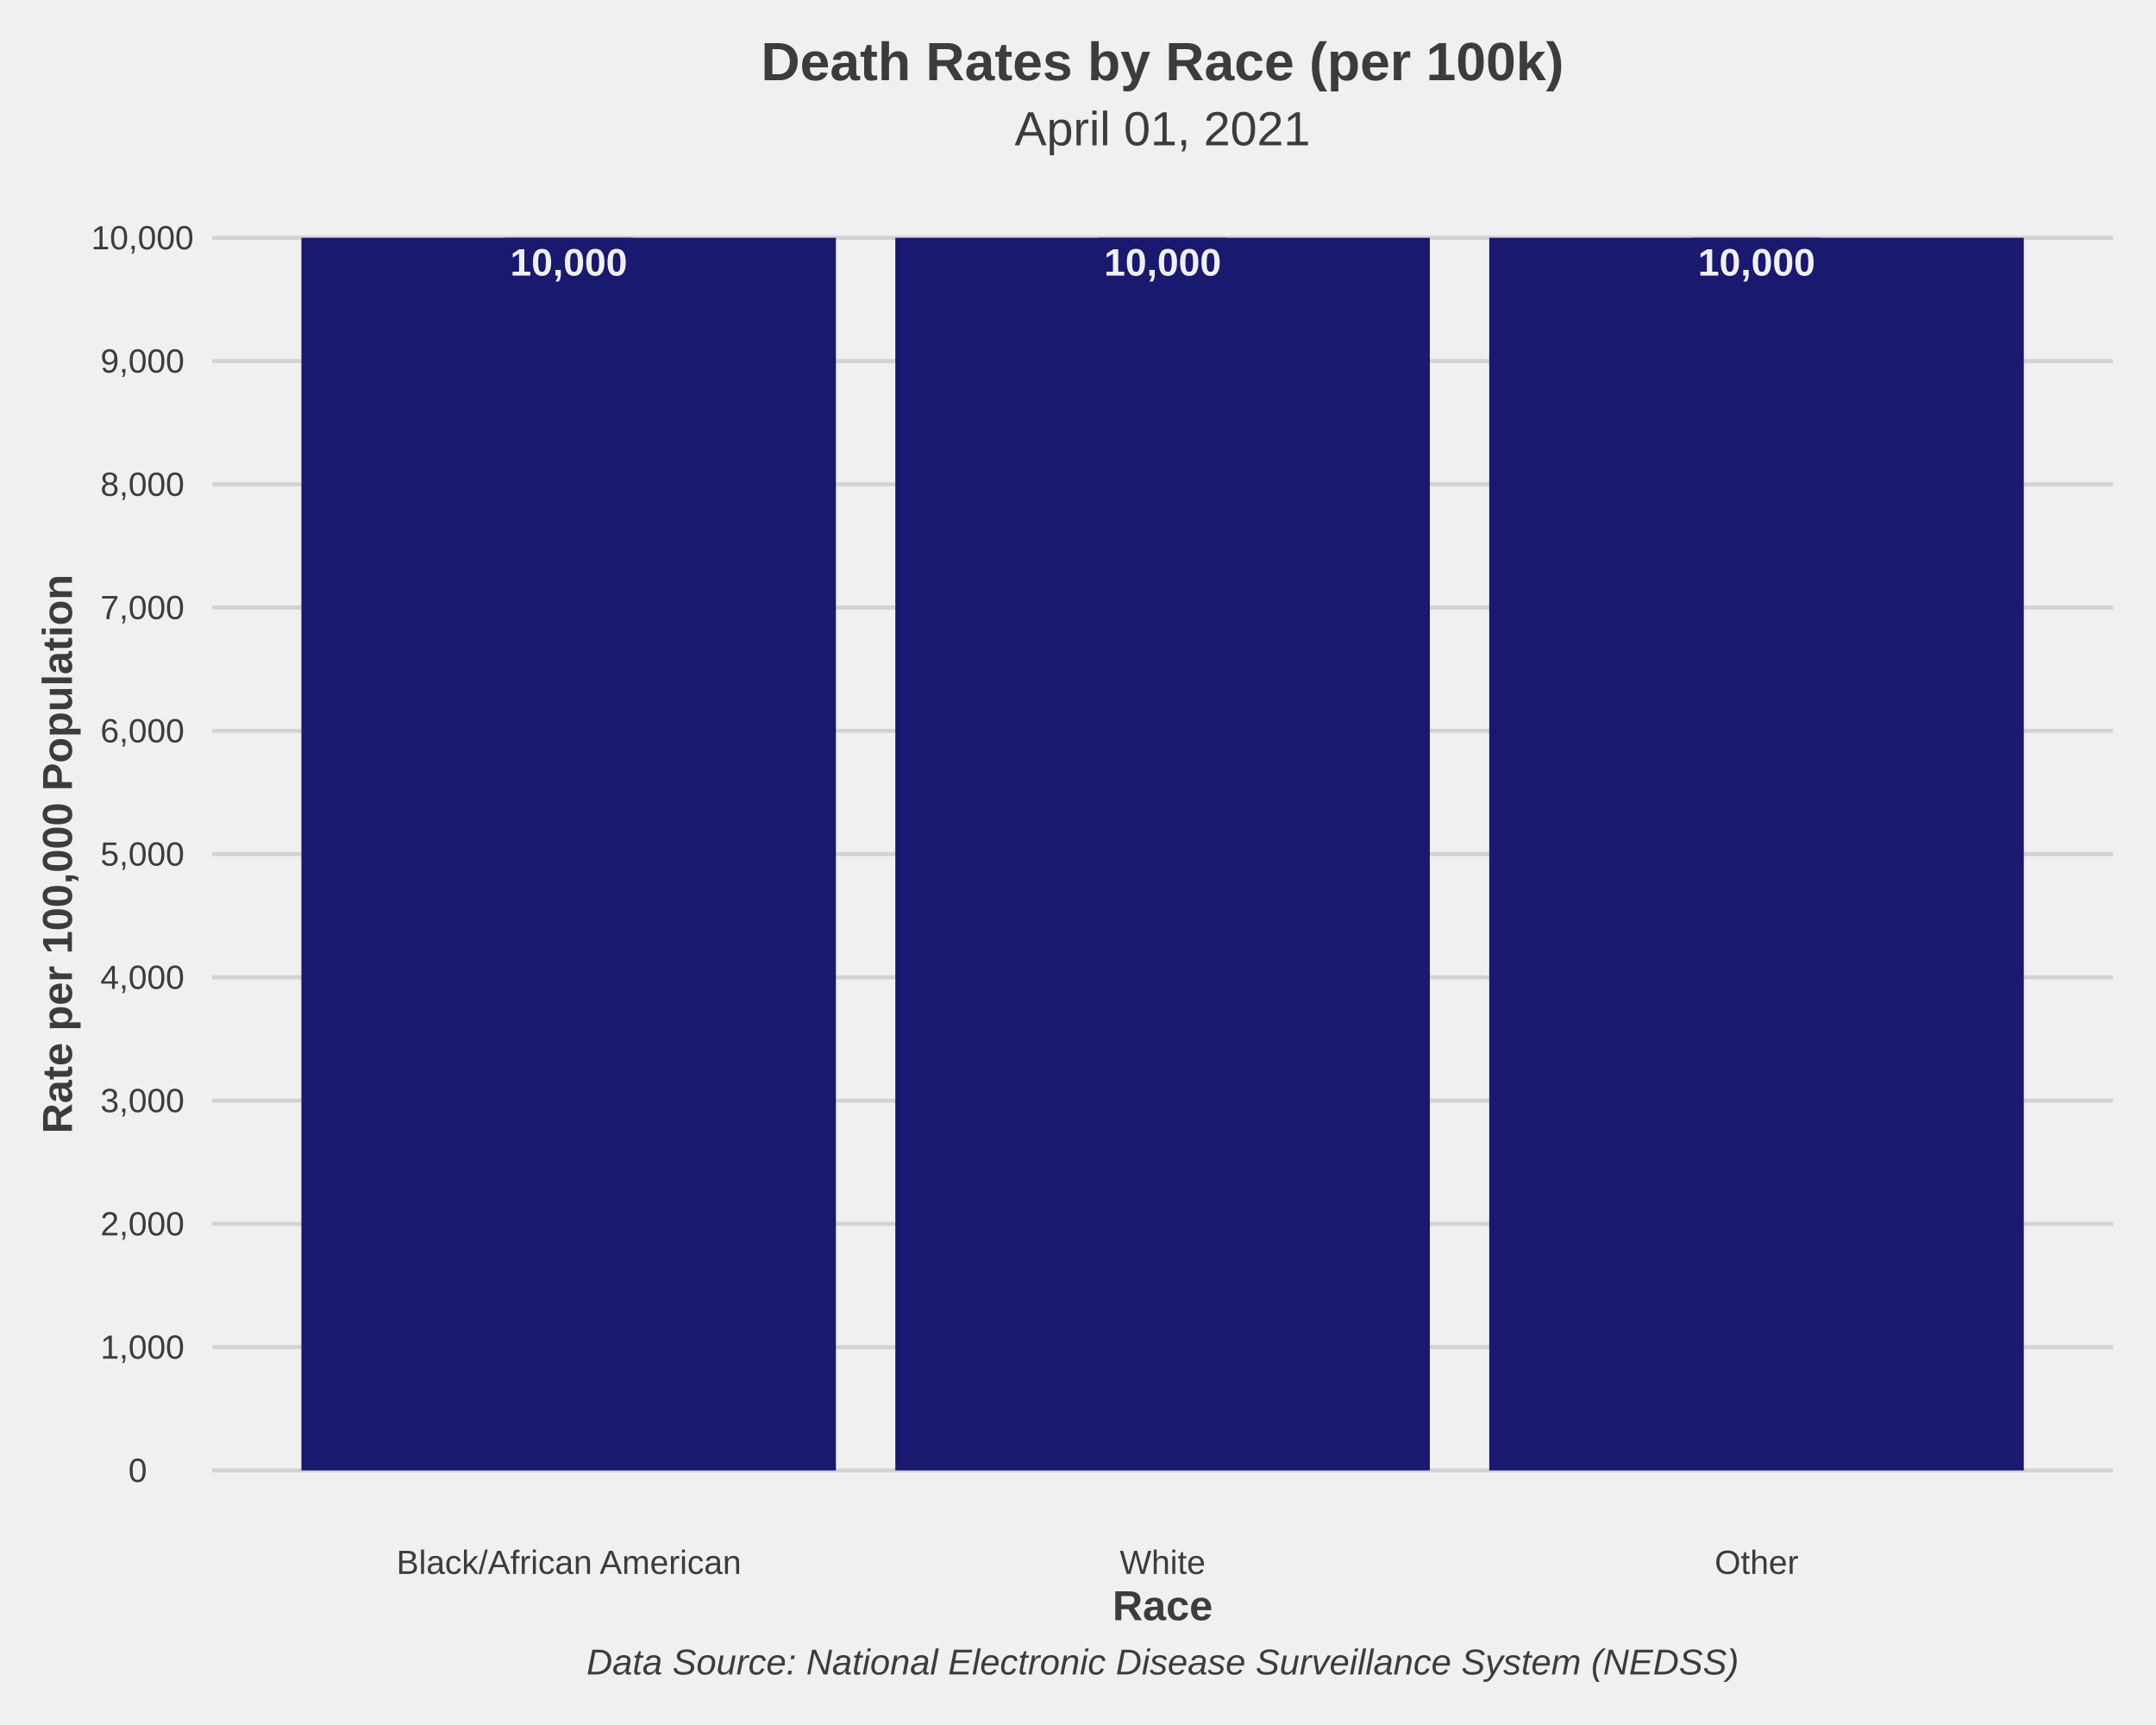
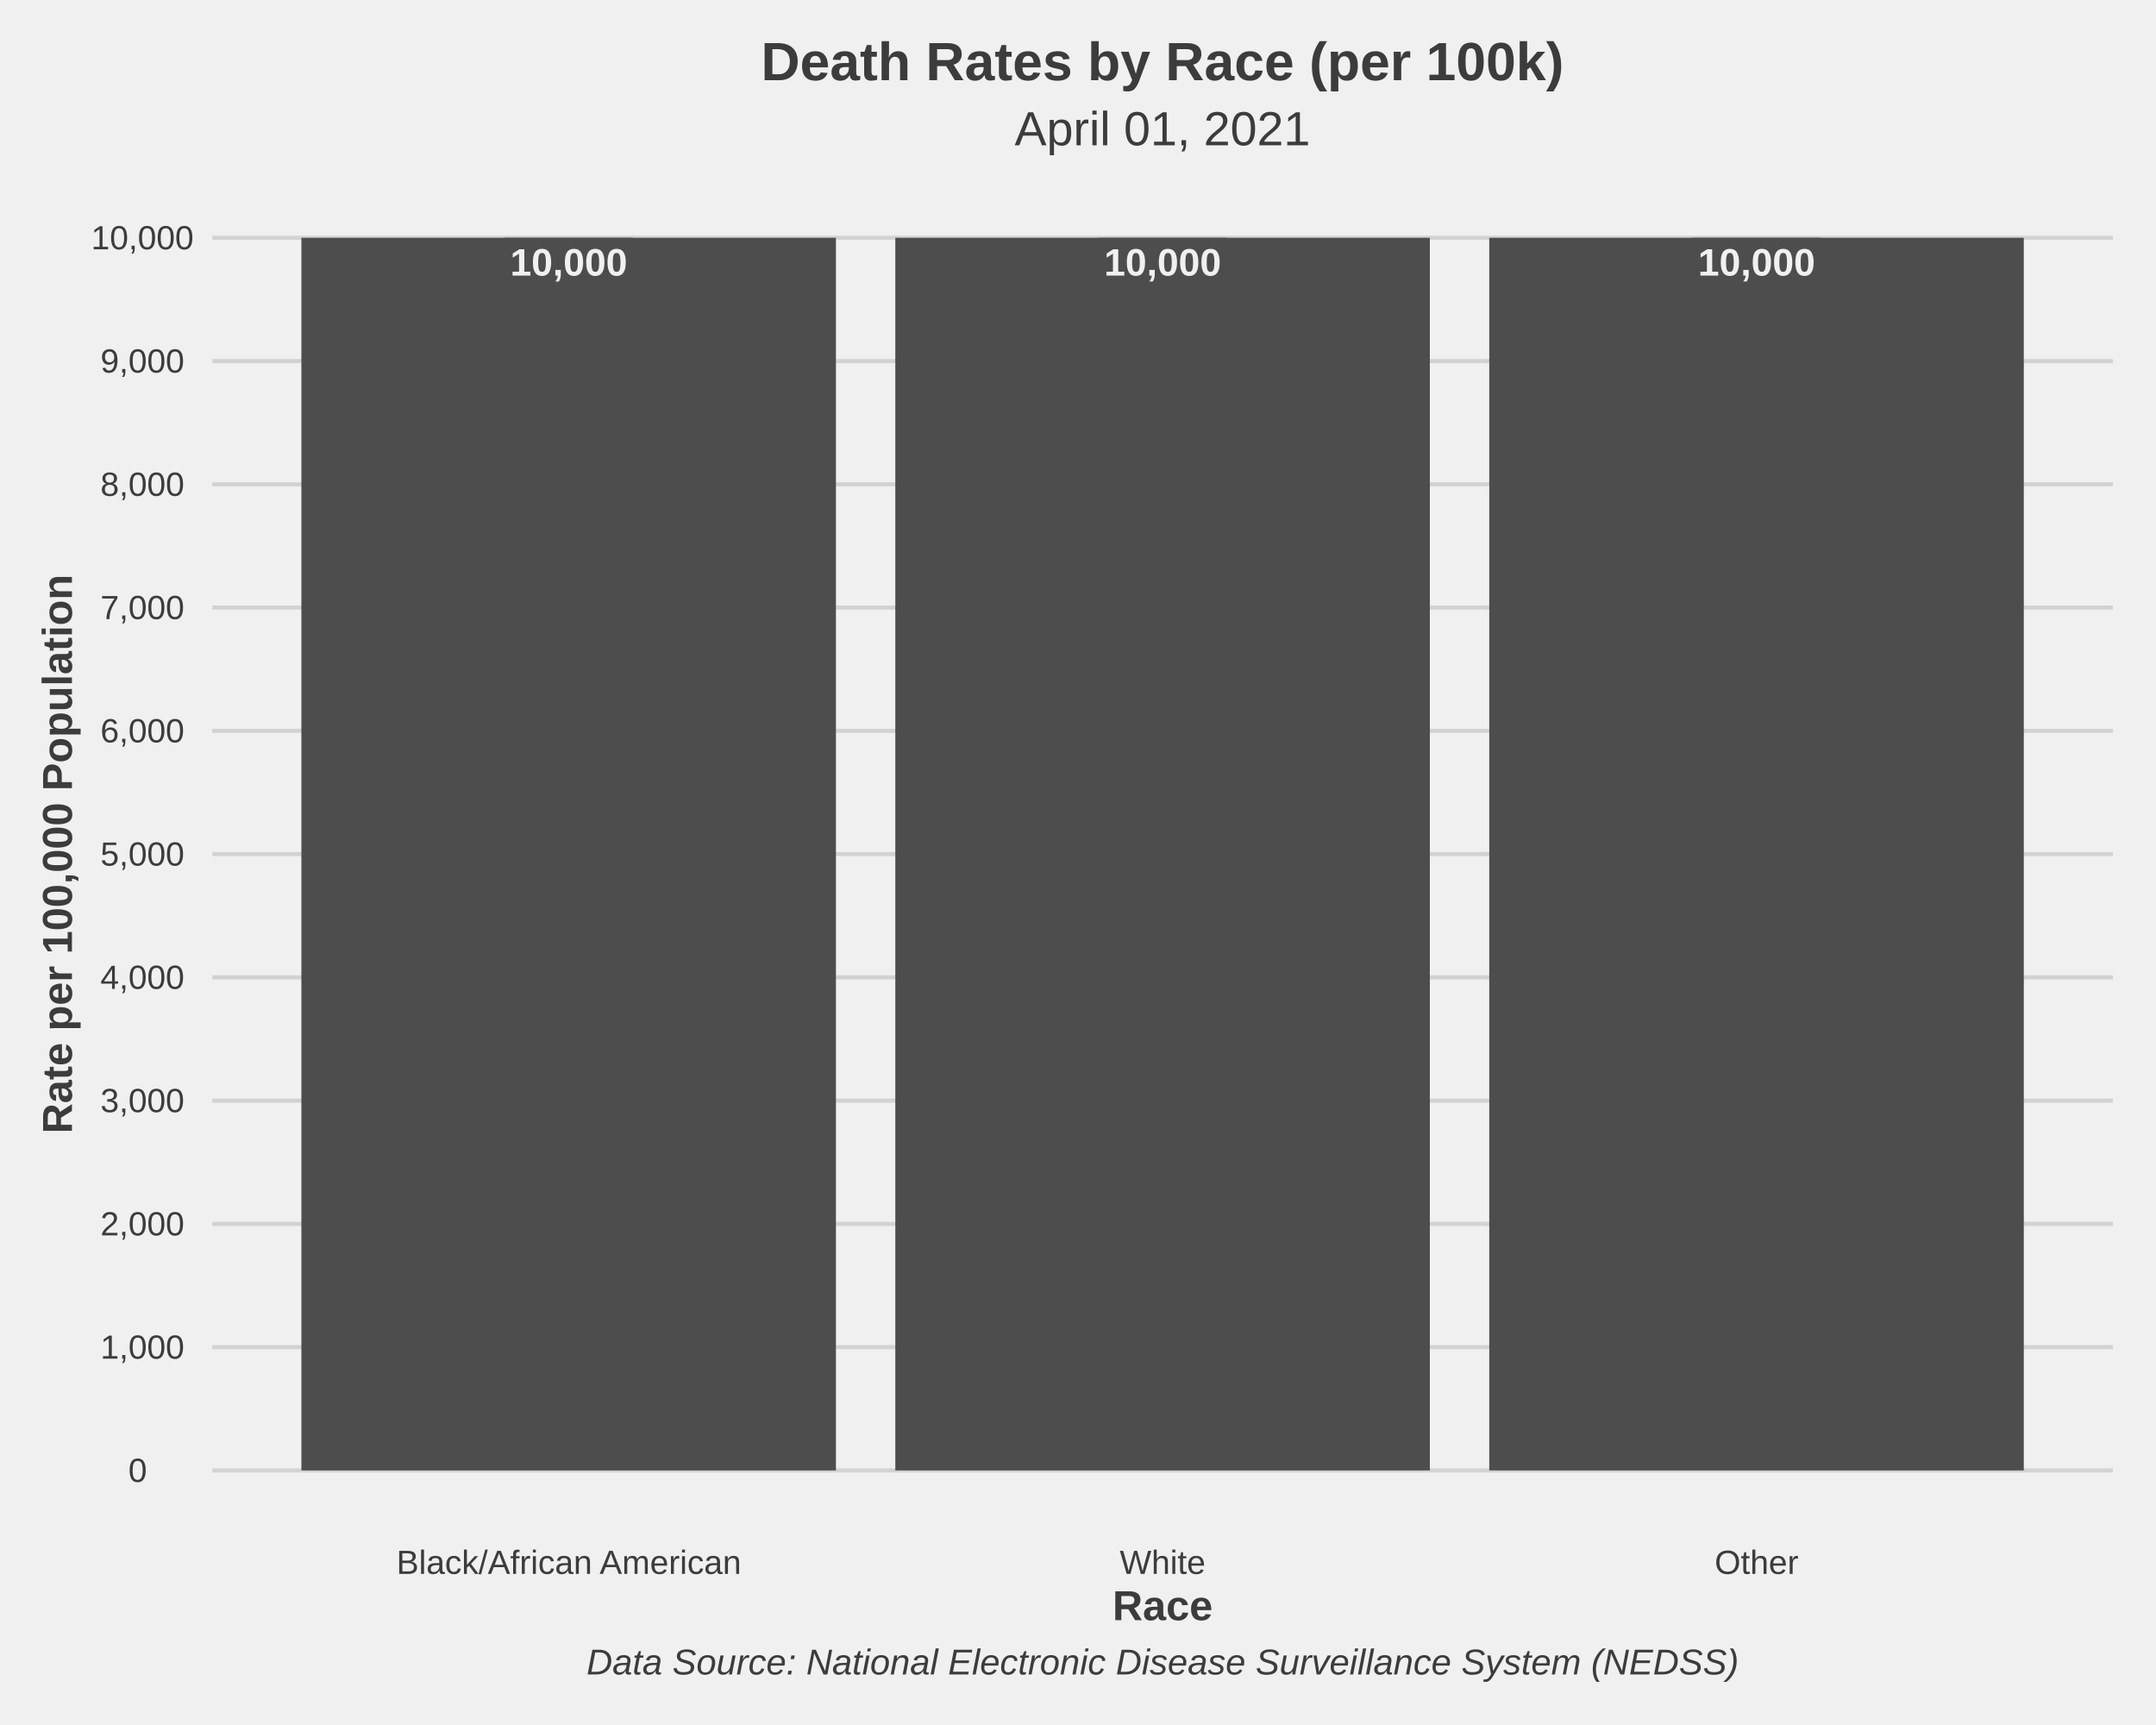
<svg xmlns="http://www.w3.org/2000/svg" viewBox="0 0 720.00 576.00">
  <defs>
    <style type="text/css">
    line, polyline, polygon, path, rect, circle {
      fill: none;
      stroke: #000000;
      stroke-linecap: round;
      stroke-linejoin: round;
      stroke-miterlimit: 10.00;
    }
  </style>
  </defs>
  <rect width="100%" height="100%" style="stroke: none; fill: #FFFFFF;" />
  <rect x="0.00" y="0.00" width="720.00" height="576.00" style="stroke-width: 1.36; stroke: none; fill: #F0F0F0;" />
  <defs>
    <clipPath id="cpNzAuOTB8NzA1LjYwfDUxMS41N3w1OC44Mg==">
      <rect x="70.90" y="58.82" width="634.70" height="452.75" />
    </clipPath>
  </defs>
  <rect x="70.90" y="58.82" width="634.70" height="452.75" style="stroke-width: 1.36; stroke: none; fill: #F0F0F0;" clip-path="url(#cpNzAuOTB8NzA1LjYwfDUxMS41N3w1OC44Mg==)" />
  <polyline points="70.90,490.99 705.60,490.99 " style="stroke-width: 1.36; stroke: #D2D2D2; stroke-linecap: butt;" clip-path="url(#cpNzAuOTB8NzA1LjYwfDUxMS41N3w1OC44Mg==)" />
  <polyline points="70.90,449.83 705.60,449.83 " style="stroke-width: 1.36; stroke: #D2D2D2; stroke-linecap: butt;" clip-path="url(#cpNzAuOTB8NzA1LjYwfDUxMS41N3w1OC44Mg==)" />
  <polyline points="70.90,408.67 705.60,408.67 " style="stroke-width: 1.36; stroke: #D2D2D2; stroke-linecap: butt;" clip-path="url(#cpNzAuOTB8NzA1LjYwfDUxMS41N3w1OC44Mg==)" />
  <polyline points="70.90,367.51 705.60,367.51 " style="stroke-width: 1.36; stroke: #D2D2D2; stroke-linecap: butt;" clip-path="url(#cpNzAuOTB8NzA1LjYwfDUxMS41N3w1OC44Mg==)" />
  <polyline points="70.90,326.35 705.60,326.35 " style="stroke-width: 1.36; stroke: #D2D2D2; stroke-linecap: butt;" clip-path="url(#cpNzAuOTB8NzA1LjYwfDUxMS41N3w1OC44Mg==)" />
  <polyline points="70.90,285.19 705.60,285.19 " style="stroke-width: 1.36; stroke: #D2D2D2; stroke-linecap: butt;" clip-path="url(#cpNzAuOTB8NzA1LjYwfDUxMS41N3w1OC44Mg==)" />
  <polyline points="70.90,244.03 705.60,244.03 " style="stroke-width: 1.36; stroke: #D2D2D2; stroke-linecap: butt;" clip-path="url(#cpNzAuOTB8NzA1LjYwfDUxMS41N3w1OC44Mg==)" />
  <polyline points="70.90,202.87 705.60,202.87 " style="stroke-width: 1.36; stroke: #D2D2D2; stroke-linecap: butt;" clip-path="url(#cpNzAuOTB8NzA1LjYwfDUxMS41N3w1OC44Mg==)" />
  <polyline points="70.90,161.71 705.60,161.71 " style="stroke-width: 1.36; stroke: #D2D2D2; stroke-linecap: butt;" clip-path="url(#cpNzAuOTB8NzA1LjYwfDUxMS41N3w1OC44Mg==)" />
  <polyline points="70.90,120.56 705.60,120.56 " style="stroke-width: 1.36; stroke: #D2D2D2; stroke-linecap: butt;" clip-path="url(#cpNzAuOTB8NzA1LjYwfDUxMS41N3w1OC44Mg==)" />
  <polyline points="70.90,79.40 705.60,79.40 " style="stroke-width: 1.36; stroke: #D2D2D2; stroke-linecap: butt;" clip-path="url(#cpNzAuOTB8NzA1LjYwfDUxMS41N3w1OC44Mg==)" />
-   <rect x="100.65" y="79.40" width="178.51" height="411.59" style="stroke-width: 1.07; stroke: none; stroke-linecap: square; stroke-linejoin: miter; fill: #191970;" clip-path="url(#cpNzAuOTB8NzA1LjYwfDUxMS41N3w1OC44Mg==)" />
-   <rect x="298.99" y="79.40" width="178.51" height="411.59" style="stroke-width: 1.07; stroke: none; stroke-linecap: square; stroke-linejoin: miter; fill: #191970;" clip-path="url(#cpNzAuOTB8NzA1LjYwfDUxMS41N3w1OC44Mg==)" />
-   <rect x="497.34" y="79.40" width="178.51" height="411.59" style="stroke-width: 1.07; stroke: none; stroke-linecap: square; stroke-linejoin: miter; fill: #191970;" clip-path="url(#cpNzAuOTB8NzA1LjYwfDUxMS41N3w1OC44Mg==)" />
-   <polygon points="168.91,95.39 210.90,95.39 210.81,95.39 211.16,95.38 211.50,95.31 211.83,95.18 212.13,95.01 212.40,94.79 212.63,94.53 212.81,94.24 212.95,93.92 213.03,93.58 213.06,93.23 213.06,93.23 213.06,81.56 213.06,81.56 213.03,81.21 212.95,80.87 212.81,80.55 212.63,80.26 212.40,80.00 212.13,79.78 211.83,79.60 211.50,79.48 211.16,79.41 210.90,79.40 168.91,79.40 169.17,79.41 168.82,79.40 168.48,79.44 168.14,79.54 167.83,79.69 167.54,79.88 167.29,80.12 167.08,80.40 166.92,80.71 166.81,81.04 166.76,81.38 166.75,81.56 166.75,93.23 166.76,93.06 166.76,93.41 166.81,93.75 166.92,94.08 167.08,94.39 167.29,94.67 167.54,94.91 167.83,95.10 168.14,95.25 168.48,95.35 168.82,95.39 " style="stroke-width: 0.00; stroke: none; fill: #191970;" clip-path="url(#cpNzAuOTB8NzA1LjYwfDUxMS41N3w1OC44Mg==)" />
+   <rect x="100.65" y="79.40" width="178.51" height="411.59" style="stroke-width: 1.07; stroke: none; stroke-linecap: square; stroke-linejoin: miter; fill: #4D4D4D;" clip-path="url(#cpNzAuOTB8NzA1LjYwfDUxMS41N3w1OC44Mg==)" />
+   <rect x="298.99" y="79.40" width="178.51" height="411.59" style="stroke-width: 1.07; stroke: none; stroke-linecap: square; stroke-linejoin: miter; fill: #4D4D4D;" clip-path="url(#cpNzAuOTB8NzA1LjYwfDUxMS41N3w1OC44Mg==)" />
+   <rect x="497.34" y="79.40" width="178.51" height="411.59" style="stroke-width: 1.07; stroke: none; stroke-linecap: square; stroke-linejoin: miter; fill: #4D4D4D;" clip-path="url(#cpNzAuOTB8NzA1LjYwfDUxMS41N3w1OC44Mg==)" />
+   <polygon points="168.91,95.39 210.90,95.39 210.81,95.39 211.16,95.38 211.50,95.31 211.83,95.18 212.13,95.01 212.40,94.79 212.63,94.53 212.81,94.24 212.95,93.92 213.03,93.58 213.06,93.23 213.06,93.23 213.06,81.56 213.06,81.56 213.03,81.21 212.95,80.87 212.81,80.55 212.63,80.26 212.40,80.00 212.13,79.78 211.83,79.60 211.50,79.48 211.16,79.41 210.90,79.40 168.91,79.40 169.17,79.41 168.82,79.40 168.48,79.44 168.14,79.54 167.83,79.69 167.54,79.88 167.29,80.12 167.08,80.40 166.92,80.71 166.81,81.04 166.76,81.38 166.75,81.56 166.75,93.23 166.76,93.06 166.76,93.41 166.81,93.75 166.92,94.08 167.08,94.39 167.29,94.67 167.54,94.91 167.83,95.10 168.14,95.25 168.48,95.35 168.82,95.39 " style="stroke-width: 0.00; stroke: none; fill: #4D4D4D;" clip-path="url(#cpNzAuOTB8NzA1LjYwfDUxMS41N3w1OC44Mg==)" />
  <g clip-path="url(#cpNzAuOTB8NzA1LjYwfDUxMS41N3w1OC44Mg==)">
    <text x="170.35" y="92.03" style="font-size: 12.80px; font-weight: bold; fill: #F0F0F0; font-family: Liberation Sans;" textLength="39.11px" lengthAdjust="spacingAndGlyphs">10,000</text>
  </g>
-   <polygon points="367.25,95.39 409.24,95.39 409.16,95.39 409.50,95.38 409.84,95.31 410.17,95.18 410.47,95.01 410.74,94.79 410.97,94.53 411.16,94.24 411.29,93.92 411.38,93.58 411.40,93.23 411.40,93.23 411.40,81.56 411.40,81.56 411.38,81.21 411.29,80.87 411.16,80.55 410.97,80.26 410.74,80.00 410.47,79.78 410.17,79.60 409.84,79.48 409.50,79.41 409.24,79.40 367.25,79.40 367.51,79.41 367.17,79.40 366.82,79.44 366.49,79.54 366.17,79.69 365.89,79.88 365.64,80.12 365.43,80.40 365.27,80.71 365.16,81.04 365.10,81.38 365.09,81.56 365.09,93.23 365.10,93.06 365.10,93.41 365.16,93.75 365.27,94.08 365.43,94.39 365.64,94.67 365.89,94.91 366.17,95.10 366.49,95.25 366.82,95.35 367.17,95.39 " style="stroke-width: 0.00; stroke: none; fill: #191970;" clip-path="url(#cpNzAuOTB8NzA1LjYwfDUxMS41N3w1OC44Mg==)" />
+   <polygon points="367.25,95.39 409.24,95.39 409.16,95.39 409.50,95.38 409.84,95.31 410.17,95.18 410.47,95.01 410.74,94.79 410.97,94.53 411.16,94.24 411.29,93.92 411.38,93.58 411.40,93.23 411.40,93.23 411.40,81.56 411.40,81.56 411.38,81.21 411.29,80.87 411.16,80.55 410.97,80.26 410.74,80.00 410.47,79.78 410.17,79.60 409.84,79.48 409.50,79.41 409.24,79.40 367.25,79.40 367.51,79.41 367.17,79.40 366.82,79.44 366.49,79.54 366.17,79.69 365.89,79.88 365.64,80.12 365.43,80.40 365.27,80.71 365.16,81.04 365.10,81.38 365.09,81.56 365.09,93.23 365.10,93.06 365.10,93.41 365.16,93.75 365.27,94.08 365.43,94.39 365.64,94.67 365.89,94.91 366.17,95.10 366.49,95.25 366.82,95.35 367.17,95.39 " style="stroke-width: 0.00; stroke: none; fill: #4D4D4D;" clip-path="url(#cpNzAuOTB8NzA1LjYwfDUxMS41N3w1OC44Mg==)" />
  <g clip-path="url(#cpNzAuOTB8NzA1LjYwfDUxMS41N3w1OC44Mg==)">
    <text x="368.69" y="92.03" style="font-size: 12.80px; font-weight: bold; fill: #F0F0F0; font-family: Liberation Sans;" textLength="39.11px" lengthAdjust="spacingAndGlyphs">10,000</text>
  </g>
-   <polygon points="565.60,95.39 607.59,95.39 607.50,95.39 607.85,95.38 608.19,95.31 608.51,95.18 608.82,95.01 609.08,94.79 609.31,94.53 609.50,94.24 609.64,93.92 609.72,93.58 609.75,93.23 609.75,93.23 609.75,81.56 609.75,81.56 609.72,81.21 609.64,80.87 609.50,80.55 609.31,80.26 609.08,80.00 608.82,79.78 608.51,79.60 608.19,79.48 607.85,79.41 607.59,79.40 565.60,79.40 565.86,79.41 565.51,79.40 565.17,79.44 564.83,79.54 564.52,79.69 564.23,79.88 563.98,80.12 563.77,80.40 563.61,80.71 563.50,81.04 563.45,81.38 563.44,81.56 563.44,93.23 563.45,93.06 563.45,93.41 563.50,93.75 563.61,94.08 563.77,94.39 563.98,94.67 564.23,94.91 564.52,95.10 564.83,95.25 565.17,95.35 565.51,95.39 " style="stroke-width: 0.00; stroke: none; fill: #191970;" clip-path="url(#cpNzAuOTB8NzA1LjYwfDUxMS41N3w1OC44Mg==)" />
+   <polygon points="565.60,95.39 607.59,95.39 607.50,95.39 607.85,95.38 608.19,95.31 608.51,95.18 608.82,95.01 609.08,94.79 609.31,94.53 609.50,94.24 609.64,93.92 609.72,93.58 609.75,93.23 609.75,93.23 609.75,81.56 609.75,81.56 609.72,81.21 609.64,80.87 609.50,80.55 609.31,80.26 609.08,80.00 608.82,79.78 608.51,79.60 608.19,79.48 607.85,79.41 607.59,79.40 565.60,79.40 565.86,79.41 565.51,79.40 565.17,79.44 564.83,79.54 564.52,79.69 564.23,79.88 563.98,80.12 563.77,80.40 563.61,80.71 563.50,81.04 563.45,81.38 563.44,81.56 563.44,93.23 563.45,93.06 563.45,93.41 563.50,93.75 563.61,94.08 563.77,94.39 563.98,94.67 564.23,94.91 564.52,95.10 564.83,95.25 565.17,95.35 565.51,95.39 " style="stroke-width: 0.00; stroke: none; fill: #4D4D4D;" clip-path="url(#cpNzAuOTB8NzA1LjYwfDUxMS41N3w1OC44Mg==)" />
  <g clip-path="url(#cpNzAuOTB8NzA1LjYwfDUxMS41N3w1OC44Mg==)">
    <text x="567.04" y="92.03" style="font-size: 12.80px; font-weight: bold; fill: #F0F0F0; font-family: Liberation Sans;" textLength="39.11px" lengthAdjust="spacingAndGlyphs">10,000</text>
  </g>
  <rect x="70.90" y="58.82" width="634.70" height="452.75" style="stroke-width: 1.36; stroke: none;" clip-path="url(#cpNzAuOTB8NzA1LjYwfDUxMS41N3w1OC44Mg==)" />
  <defs>
    <clipPath id="cpMC4wMHw3MjAuMDB8NTc2LjAwfDAuMDA=">
      <rect x="0.00" y="0.00" width="720.00" height="576.00" />
    </clipPath>
  </defs>
  <g clip-path="url(#cpMC4wMHw3MjAuMDB8NTc2LjAwfDAuMDA=)">
    <text x="42.86" y="494.84" style="font-size: 11.20px; fill: #3C3C3C; font-family: Liberation Sans;" textLength="21.77px" lengthAdjust="spacingAndGlyphs">     0</text>
  </g>
  <g clip-path="url(#cpMC4wMHw3MjAuMDB8NTc2LjAwfDAuMDA=)">
    <text x="33.53" y="453.68" style="font-size: 11.20px; fill: #3C3C3C; font-family: Liberation Sans;" textLength="31.09px" lengthAdjust="spacingAndGlyphs"> 1,000</text>
  </g>
  <g clip-path="url(#cpMC4wMHw3MjAuMDB8NTc2LjAwfDAuMDA=)">
    <text x="33.53" y="412.52" style="font-size: 11.20px; fill: #3C3C3C; font-family: Liberation Sans;" textLength="31.09px" lengthAdjust="spacingAndGlyphs"> 2,000</text>
  </g>
  <g clip-path="url(#cpMC4wMHw3MjAuMDB8NTc2LjAwfDAuMDA=)">
    <text x="33.53" y="371.36" style="font-size: 11.20px; fill: #3C3C3C; font-family: Liberation Sans;" textLength="31.09px" lengthAdjust="spacingAndGlyphs"> 3,000</text>
  </g>
  <g clip-path="url(#cpMC4wMHw3MjAuMDB8NTc2LjAwfDAuMDA=)">
    <text x="33.53" y="330.20" style="font-size: 11.20px; fill: #3C3C3C; font-family: Liberation Sans;" textLength="31.09px" lengthAdjust="spacingAndGlyphs"> 4,000</text>
  </g>
  <g clip-path="url(#cpMC4wMHw3MjAuMDB8NTc2LjAwfDAuMDA=)">
    <text x="33.53" y="289.04" style="font-size: 11.20px; fill: #3C3C3C; font-family: Liberation Sans;" textLength="31.09px" lengthAdjust="spacingAndGlyphs"> 5,000</text>
  </g>
  <g clip-path="url(#cpMC4wMHw3MjAuMDB8NTc2LjAwfDAuMDA=)">
    <text x="33.53" y="247.88" style="font-size: 11.20px; fill: #3C3C3C; font-family: Liberation Sans;" textLength="31.09px" lengthAdjust="spacingAndGlyphs"> 6,000</text>
  </g>
  <g clip-path="url(#cpMC4wMHw3MjAuMDB8NTc2LjAwfDAuMDA=)">
    <text x="33.53" y="206.72" style="font-size: 11.20px; fill: #3C3C3C; font-family: Liberation Sans;" textLength="31.09px" lengthAdjust="spacingAndGlyphs"> 7,000</text>
  </g>
  <g clip-path="url(#cpMC4wMHw3MjAuMDB8NTc2LjAwfDAuMDA=)">
    <text x="33.53" y="165.57" style="font-size: 11.20px; fill: #3C3C3C; font-family: Liberation Sans;" textLength="31.09px" lengthAdjust="spacingAndGlyphs"> 8,000</text>
  </g>
  <g clip-path="url(#cpMC4wMHw3MjAuMDB8NTc2LjAwfDAuMDA=)">
    <text x="33.53" y="124.41" style="font-size: 11.20px; fill: #3C3C3C; font-family: Liberation Sans;" textLength="31.09px" lengthAdjust="spacingAndGlyphs"> 9,000</text>
  </g>
  <g clip-path="url(#cpMC4wMHw3MjAuMDB8NTc2LjAwfDAuMDA=)">
    <text x="30.42" y="83.25" style="font-size: 11.20px; fill: #3C3C3C; font-family: Liberation Sans;" textLength="34.20px" lengthAdjust="spacingAndGlyphs">10,000</text>
  </g>
  <g clip-path="url(#cpMC4wMHw3MjAuMDB8NTc2LjAwfDAuMDA=)">
    <text x="132.40" y="525.55" style="font-size: 11.20px; fill: #3C3C3C; font-family: Liberation Sans;" textLength="115.00px" lengthAdjust="spacingAndGlyphs">Black/African American</text>
  </g>
  <g clip-path="url(#cpMC4wMHw3MjAuMDB8NTc2LjAwfDAuMDA=)">
    <text x="373.95" y="525.55" style="font-size: 11.20px; fill: #3C3C3C; font-family: Liberation Sans;" textLength="28.59px" lengthAdjust="spacingAndGlyphs">White</text>
  </g>
  <g clip-path="url(#cpMC4wMHw3MjAuMDB8NTc2LjAwfDAuMDA=)">
    <text x="572.61" y="525.55" style="font-size: 11.20px; fill: #3C3C3C; font-family: Liberation Sans;" textLength="27.97px" lengthAdjust="spacingAndGlyphs">Other</text>
  </g>
  <g clip-path="url(#cpMC4wMHw3MjAuMDB8NTc2LjAwfDAuMDA=)">
    <text x="371.52" y="540.99" style="font-size: 14.00px; font-weight: bold; fill: #3C3C3C; font-family: Liberation Sans;" textLength="33.45px" lengthAdjust="spacingAndGlyphs">Race</text>
  </g>
  <g clip-path="url(#cpMC4wMHw3MjAuMDB8NTc2LjAwfDAuMDA=)">
    <text transform="translate(24.02,378.52) rotate(-90)" style="font-size: 14.00px; font-weight: bold; fill: #3C3C3C; font-family: Liberation Sans;" textLength="186.66px" lengthAdjust="spacingAndGlyphs">Rate per 100,000 Population</text>
  </g>
  <g clip-path="url(#cpMC4wMHw3MjAuMDB8NTc2LjAwfDAuMDA=)">
    <text x="338.83" y="48.51" style="font-size: 16.00px; fill: #3C3C3C; font-family: Liberation Sans;" textLength="98.83px" lengthAdjust="spacingAndGlyphs">April 01, 2021</text>
  </g>
  <g clip-path="url(#cpMC4wMHw3MjAuMDB8NTc2LjAwfDAuMDA=)">
    <text x="254.14" y="26.79" style="font-size: 18.00px; font-weight: bold; fill: #3C3C3C; font-family: Liberation Sans;" textLength="268.22px" lengthAdjust="spacingAndGlyphs">Death Rates by Race (per 100k)</text>
  </g>
  <g clip-path="url(#cpMC4wMHw3MjAuMDB8NTc2LjAwfDAuMDA=)">
    <text x="195.86" y="559.12" style="font-size: 12.00px; font-style: italic; fill: #3C3C3C; font-family: Liberation Sans;" textLength="384.78px" lengthAdjust="spacingAndGlyphs">Data Source: National Electronic Disease Surveillance System (NEDSS)</text>
  </g>
</svg>
